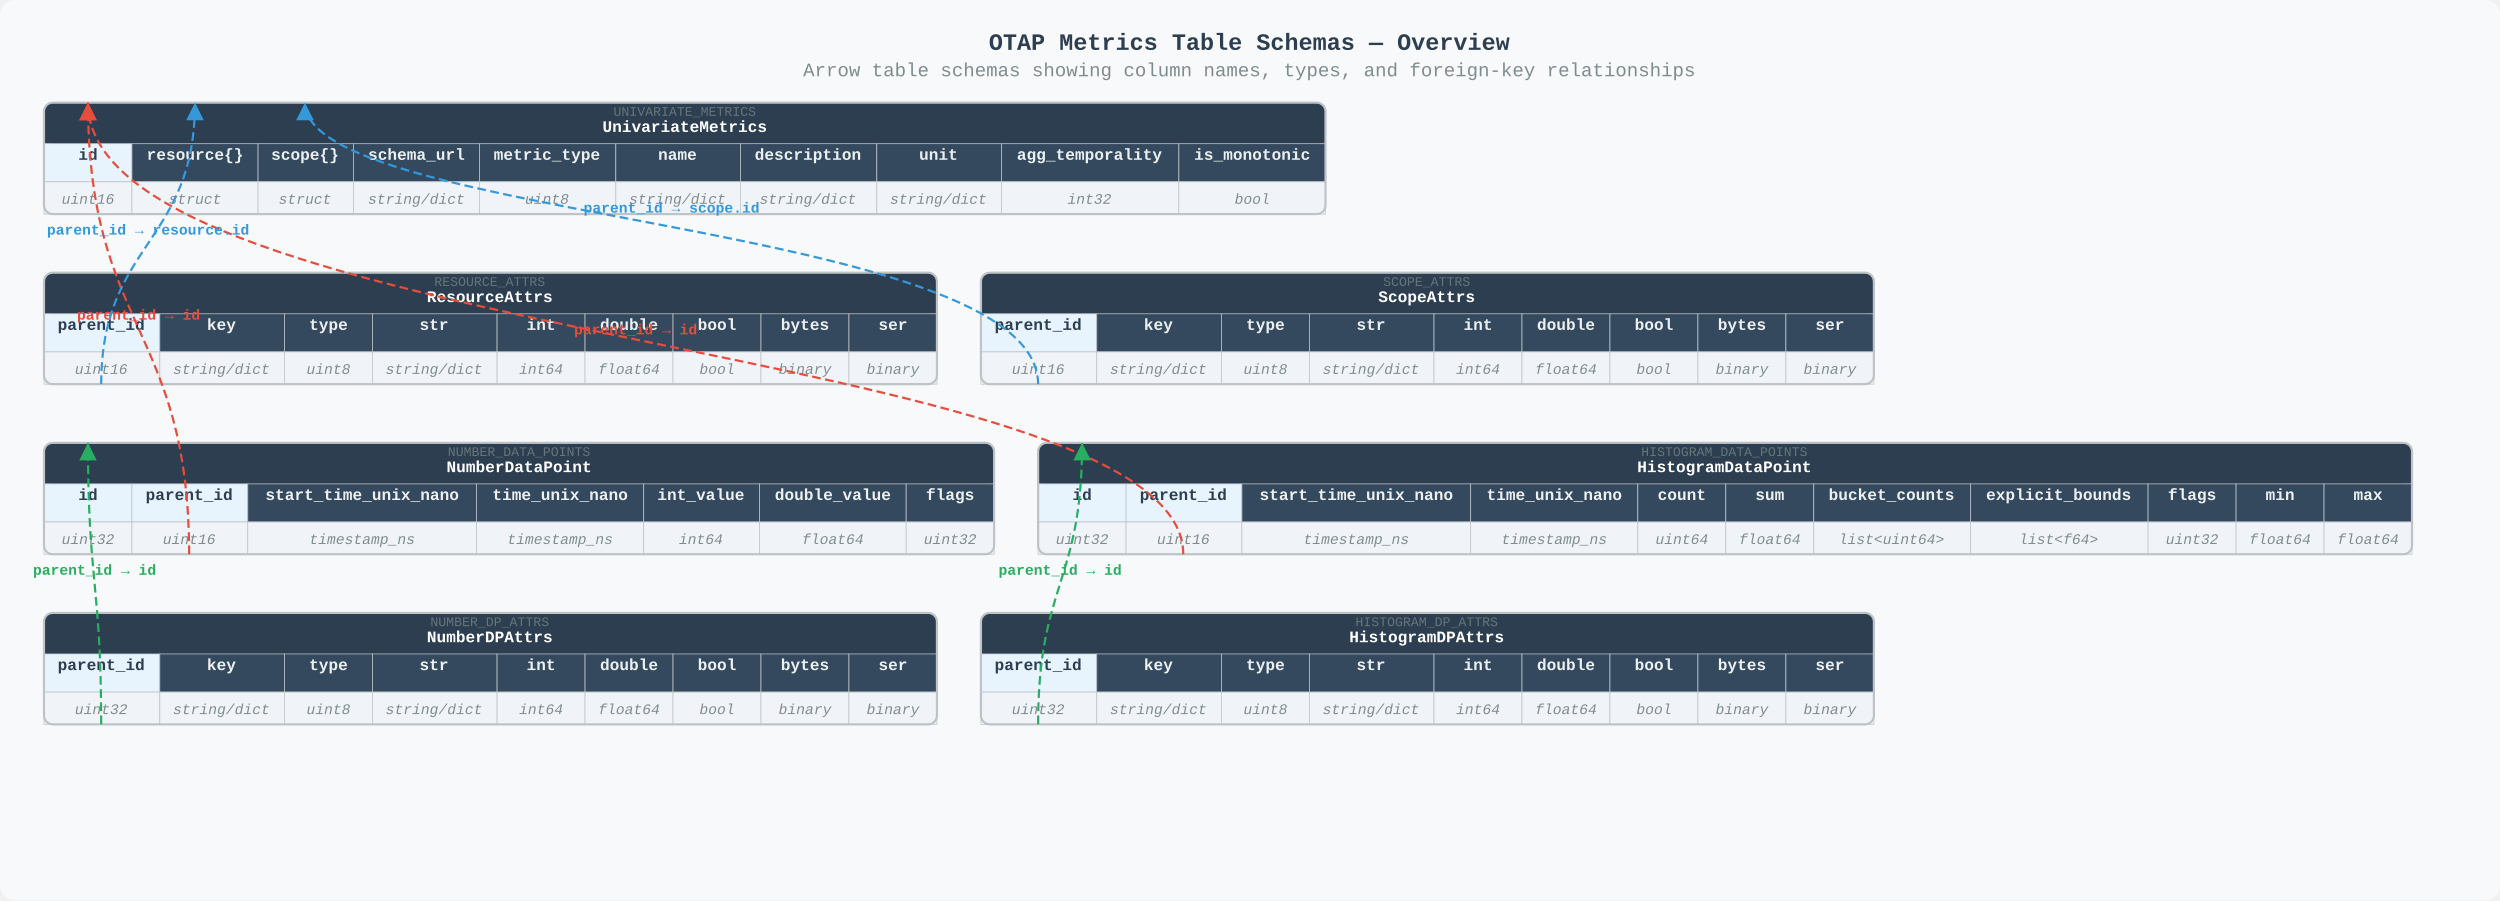
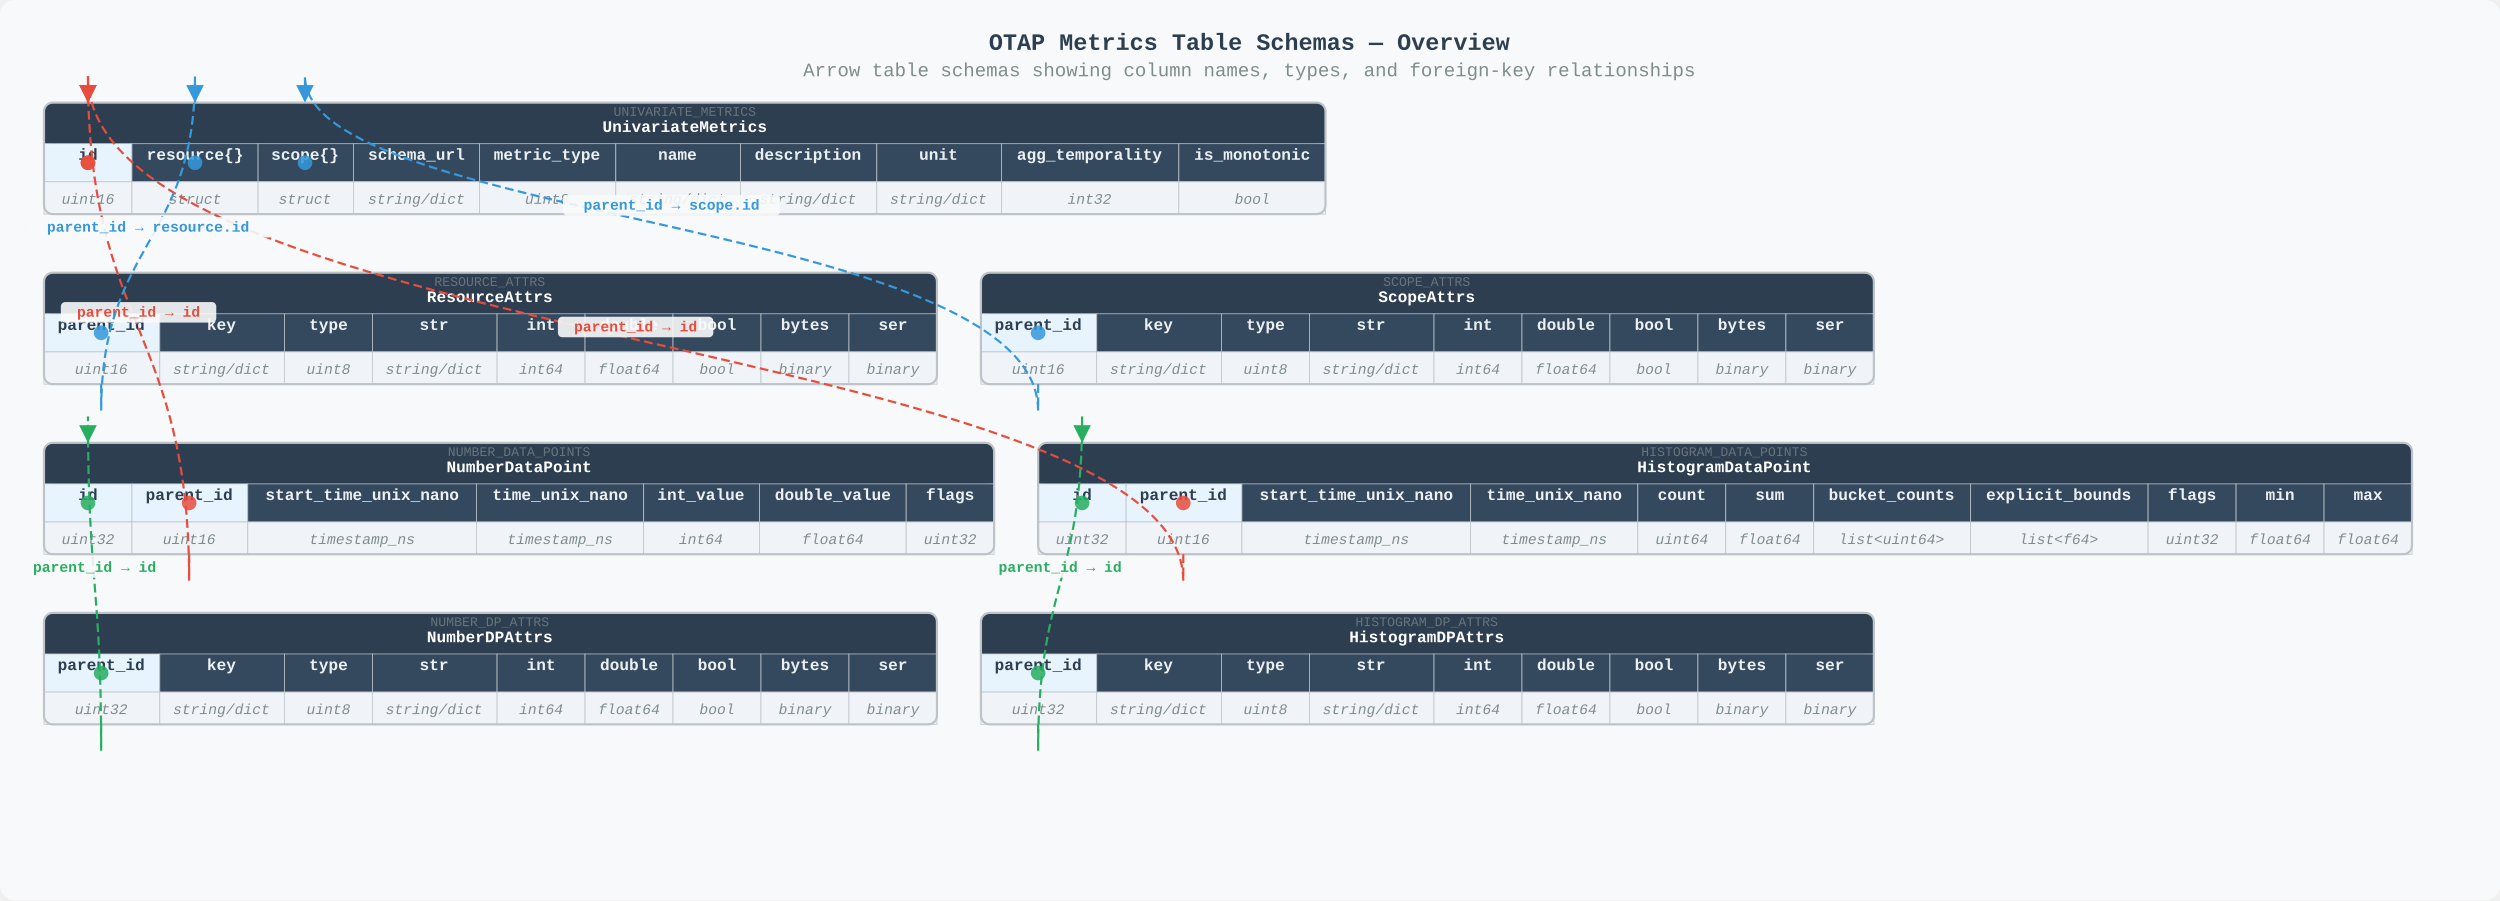
<svg xmlns="http://www.w3.org/2000/svg" viewBox="0 0 1705 614" width="1705" height="614">
  <defs>
-     <marker id="ah-27ae60" markerWidth="8" markerHeight="8" refX="8" refY="4" orient="auto">
-       <polygon points="0 0, 8 4, 0 8" fill="#27ae60" />
-     </marker>
    <marker id="ah-e74c3c" markerWidth="8" markerHeight="8" refX="8" refY="4" orient="auto">
      <polygon points="0 0, 8 4, 0 8" fill="#e74c3c" />
    </marker>
    <marker id="ah-3498db" markerWidth="8" markerHeight="8" refX="8" refY="4" orient="auto">
      <polygon points="0 0, 8 4, 0 8" fill="#3498db" />
+     </marker>
+     <marker id="ah-27ae60" markerWidth="8" markerHeight="8" refX="8" refY="4" orient="auto">
+       <polygon points="0 0, 8 4, 0 8" fill="#27ae60" />
    </marker>
  </defs>
  <rect width="1705" height="614" fill="#f8f9fa" rx="10" />
  <text x="852" y="34" text-anchor="middle" fill="#2c3e50" font-family="Consolas, 'Courier New', monospace" font-size="16" font-weight="bold">OTAP Metrics Table Schemas — Overview</text>
  <text x="852" y="52" text-anchor="middle" fill="#7f8c8d" font-family="Consolas, 'Courier New', monospace" font-size="13">Arrow table schemas showing column names, types, and foreign-key relationships</text>
  <rect x="30" y="70" width="874" height="28" rx="6" ry="6" fill="#2c3e50" />
  <rect x="30" y="92" width="874" height="6" fill="#2c3e50" />
  <text x="467" y="90" text-anchor="middle" fill="#ffffff" font-family="Consolas, 'Courier New', monospace" font-size="11" font-weight="bold">UnivariateMetrics</text>
  <text x="467" y="79" text-anchor="middle" fill="#7f8c8d" font-family="Consolas, 'Courier New', monospace" font-size="9" opacity="0.7">UNIVARIATE_METRICS</text>
  <rect x="30" y="98" width="60" height="26" fill="#e8f4fd" stroke="#bdc3c7" stroke-width="0.5" />
  <text x="60" y="109" text-anchor="middle" fill="#2c3e50" font-family="Consolas, 'Courier New', monospace" font-size="11" font-weight="bold">id</text>
  <rect x="90" y="98" width="86" height="26" fill="#34495e" stroke="#bdc3c7" stroke-width="0.5" />
  <text x="133" y="109" text-anchor="middle" fill="#ecf0f1" font-family="Consolas, 'Courier New', monospace" font-size="11" font-weight="bold">resource{}</text>
  <rect x="176" y="98" width="65" height="26" fill="#34495e" stroke="#bdc3c7" stroke-width="0.5" />
  <text x="208" y="109" text-anchor="middle" fill="#ecf0f1" font-family="Consolas, 'Courier New', monospace" font-size="11" font-weight="bold">scope{}</text>
  <rect x="241" y="98" width="86" height="26" fill="#34495e" stroke="#bdc3c7" stroke-width="0.5" />
  <text x="284" y="109" text-anchor="middle" fill="#ecf0f1" font-family="Consolas, 'Courier New', monospace" font-size="11" font-weight="bold">schema_url</text>
  <rect x="327" y="98" width="93" height="26" fill="#34495e" stroke="#bdc3c7" stroke-width="0.5" />
  <text x="373" y="109" text-anchor="middle" fill="#ecf0f1" font-family="Consolas, 'Courier New', monospace" font-size="11" font-weight="bold">metric_type</text>
  <rect x="420" y="98" width="85" height="26" fill="#34495e" stroke="#bdc3c7" stroke-width="0.5" />
  <text x="462" y="109" text-anchor="middle" fill="#ecf0f1" font-family="Consolas, 'Courier New', monospace" font-size="11" font-weight="bold">name</text>
  <rect x="505" y="98" width="93" height="26" fill="#34495e" stroke="#bdc3c7" stroke-width="0.5" />
  <text x="551" y="109" text-anchor="middle" fill="#ecf0f1" font-family="Consolas, 'Courier New', monospace" font-size="11" font-weight="bold">description</text>
  <rect x="598" y="98" width="85" height="26" fill="#34495e" stroke="#bdc3c7" stroke-width="0.5" />
  <text x="640" y="109" text-anchor="middle" fill="#ecf0f1" font-family="Consolas, 'Courier New', monospace" font-size="11" font-weight="bold">unit</text>
  <rect x="683" y="98" width="121" height="26" fill="#34495e" stroke="#bdc3c7" stroke-width="0.5" />
  <text x="743" y="109" text-anchor="middle" fill="#ecf0f1" font-family="Consolas, 'Courier New', monospace" font-size="11" font-weight="bold">agg_temporality</text>
  <rect x="804" y="98" width="100" height="26" fill="#34495e" stroke="#bdc3c7" stroke-width="0.5" />
  <text x="854" y="109" text-anchor="middle" fill="#ecf0f1" font-family="Consolas, 'Courier New', monospace" font-size="11" font-weight="bold">is_monotonic</text>
  <rect x="30" y="124" width="60" height="22" fill="#f0f4f8" stroke="#bdc3c7" stroke-width="0.5" />
  <text x="60" y="139" text-anchor="middle" fill="#7f8c8d" font-family="Consolas, 'Courier New', monospace" font-size="10" font-style="italic">uint16</text>
  <rect x="90" y="124" width="86" height="22" fill="#f0f4f8" stroke="#bdc3c7" stroke-width="0.5" />
  <text x="133" y="139" text-anchor="middle" fill="#7f8c8d" font-family="Consolas, 'Courier New', monospace" font-size="10" font-style="italic">struct</text>
  <rect x="176" y="124" width="65" height="22" fill="#f0f4f8" stroke="#bdc3c7" stroke-width="0.5" />
  <text x="208" y="139" text-anchor="middle" fill="#7f8c8d" font-family="Consolas, 'Courier New', monospace" font-size="10" font-style="italic">struct</text>
  <rect x="241" y="124" width="86" height="22" fill="#f0f4f8" stroke="#bdc3c7" stroke-width="0.5" />
  <text x="284" y="139" text-anchor="middle" fill="#7f8c8d" font-family="Consolas, 'Courier New', monospace" font-size="10" font-style="italic">string/dict</text>
  <rect x="327" y="124" width="93" height="22" fill="#f0f4f8" stroke="#bdc3c7" stroke-width="0.5" />
  <text x="373" y="139" text-anchor="middle" fill="#7f8c8d" font-family="Consolas, 'Courier New', monospace" font-size="10" font-style="italic">uint8</text>
  <rect x="420" y="124" width="85" height="22" fill="#f0f4f8" stroke="#bdc3c7" stroke-width="0.5" />
  <text x="462" y="139" text-anchor="middle" fill="#7f8c8d" font-family="Consolas, 'Courier New', monospace" font-size="10" font-style="italic">string/dict</text>
  <rect x="505" y="124" width="93" height="22" fill="#f0f4f8" stroke="#bdc3c7" stroke-width="0.5" />
  <text x="551" y="139" text-anchor="middle" fill="#7f8c8d" font-family="Consolas, 'Courier New', monospace" font-size="10" font-style="italic">string/dict</text>
  <rect x="598" y="124" width="85" height="22" fill="#f0f4f8" stroke="#bdc3c7" stroke-width="0.5" />
  <text x="640" y="139" text-anchor="middle" fill="#7f8c8d" font-family="Consolas, 'Courier New', monospace" font-size="10" font-style="italic">string/dict</text>
  <rect x="683" y="124" width="121" height="22" fill="#f0f4f8" stroke="#bdc3c7" stroke-width="0.5" />
  <text x="743" y="139" text-anchor="middle" fill="#7f8c8d" font-family="Consolas, 'Courier New', monospace" font-size="10" font-style="italic">int32</text>
  <rect x="804" y="124" width="100" height="22" fill="#f0f4f8" stroke="#bdc3c7" stroke-width="0.5" />
  <text x="854" y="139" text-anchor="middle" fill="#7f8c8d" font-family="Consolas, 'Courier New', monospace" font-size="10" font-style="italic">bool</text>
  <rect x="30" y="70" width="874" height="76" rx="6" ry="6" fill="none" stroke="#bdc3c7" stroke-width="1.5" />
  <rect x="30" y="186" width="609" height="28" rx="6" ry="6" fill="#2c3e50" />
  <rect x="30" y="208" width="609" height="6" fill="#2c3e50" />
  <text x="334" y="206" text-anchor="middle" fill="#ffffff" font-family="Consolas, 'Courier New', monospace" font-size="11" font-weight="bold">ResourceAttrs</text>
  <text x="334" y="195" text-anchor="middle" fill="#7f8c8d" font-family="Consolas, 'Courier New', monospace" font-size="9" opacity="0.7">RESOURCE_ATTRS</text>
  <rect x="30" y="214" width="79" height="26" fill="#e8f4fd" stroke="#bdc3c7" stroke-width="0.5" />
  <text x="69" y="225" text-anchor="middle" fill="#2c3e50" font-family="Consolas, 'Courier New', monospace" font-size="11" font-weight="bold">parent_id</text>
  <rect x="109" y="214" width="85" height="26" fill="#34495e" stroke="#bdc3c7" stroke-width="0.5" />
  <text x="151" y="225" text-anchor="middle" fill="#ecf0f1" font-family="Consolas, 'Courier New', monospace" font-size="11" font-weight="bold">key</text>
  <rect x="194" y="214" width="60" height="26" fill="#34495e" stroke="#bdc3c7" stroke-width="0.5" />
  <text x="224" y="225" text-anchor="middle" fill="#ecf0f1" font-family="Consolas, 'Courier New', monospace" font-size="11" font-weight="bold">type</text>
  <rect x="254" y="214" width="85" height="26" fill="#34495e" stroke="#bdc3c7" stroke-width="0.5" />
  <text x="296" y="225" text-anchor="middle" fill="#ecf0f1" font-family="Consolas, 'Courier New', monospace" font-size="11" font-weight="bold">str</text>
  <rect x="339" y="214" width="60" height="26" fill="#34495e" stroke="#bdc3c7" stroke-width="0.5" />
  <text x="369" y="225" text-anchor="middle" fill="#ecf0f1" font-family="Consolas, 'Courier New', monospace" font-size="11" font-weight="bold">int</text>
  <rect x="399" y="214" width="60" height="26" fill="#34495e" stroke="#bdc3c7" stroke-width="0.5" />
  <text x="429" y="225" text-anchor="middle" fill="#ecf0f1" font-family="Consolas, 'Courier New', monospace" font-size="11" font-weight="bold">double</text>
  <rect x="459" y="214" width="60" height="26" fill="#34495e" stroke="#bdc3c7" stroke-width="0.5" />
  <text x="489" y="225" text-anchor="middle" fill="#ecf0f1" font-family="Consolas, 'Courier New', monospace" font-size="11" font-weight="bold">bool</text>
  <rect x="519" y="214" width="60" height="26" fill="#34495e" stroke="#bdc3c7" stroke-width="0.5" />
  <text x="549" y="225" text-anchor="middle" fill="#ecf0f1" font-family="Consolas, 'Courier New', monospace" font-size="11" font-weight="bold">bytes</text>
  <rect x="579" y="214" width="60" height="26" fill="#34495e" stroke="#bdc3c7" stroke-width="0.5" />
  <text x="609" y="225" text-anchor="middle" fill="#ecf0f1" font-family="Consolas, 'Courier New', monospace" font-size="11" font-weight="bold">ser</text>
  <rect x="30" y="240" width="79" height="22" fill="#f0f4f8" stroke="#bdc3c7" stroke-width="0.5" />
  <text x="69" y="255" text-anchor="middle" fill="#7f8c8d" font-family="Consolas, 'Courier New', monospace" font-size="10" font-style="italic">uint16</text>
  <rect x="109" y="240" width="85" height="22" fill="#f0f4f8" stroke="#bdc3c7" stroke-width="0.5" />
  <text x="151" y="255" text-anchor="middle" fill="#7f8c8d" font-family="Consolas, 'Courier New', monospace" font-size="10" font-style="italic">string/dict</text>
  <rect x="194" y="240" width="60" height="22" fill="#f0f4f8" stroke="#bdc3c7" stroke-width="0.5" />
  <text x="224" y="255" text-anchor="middle" fill="#7f8c8d" font-family="Consolas, 'Courier New', monospace" font-size="10" font-style="italic">uint8</text>
  <rect x="254" y="240" width="85" height="22" fill="#f0f4f8" stroke="#bdc3c7" stroke-width="0.5" />
  <text x="296" y="255" text-anchor="middle" fill="#7f8c8d" font-family="Consolas, 'Courier New', monospace" font-size="10" font-style="italic">string/dict</text>
  <rect x="339" y="240" width="60" height="22" fill="#f0f4f8" stroke="#bdc3c7" stroke-width="0.5" />
  <text x="369" y="255" text-anchor="middle" fill="#7f8c8d" font-family="Consolas, 'Courier New', monospace" font-size="10" font-style="italic">int64</text>
  <rect x="399" y="240" width="60" height="22" fill="#f0f4f8" stroke="#bdc3c7" stroke-width="0.5" />
  <text x="429" y="255" text-anchor="middle" fill="#7f8c8d" font-family="Consolas, 'Courier New', monospace" font-size="10" font-style="italic">float64</text>
  <rect x="459" y="240" width="60" height="22" fill="#f0f4f8" stroke="#bdc3c7" stroke-width="0.5" />
  <text x="489" y="255" text-anchor="middle" fill="#7f8c8d" font-family="Consolas, 'Courier New', monospace" font-size="10" font-style="italic">bool</text>
  <rect x="519" y="240" width="60" height="22" fill="#f0f4f8" stroke="#bdc3c7" stroke-width="0.5" />
  <text x="549" y="255" text-anchor="middle" fill="#7f8c8d" font-family="Consolas, 'Courier New', monospace" font-size="10" font-style="italic">binary</text>
  <rect x="579" y="240" width="60" height="22" fill="#f0f4f8" stroke="#bdc3c7" stroke-width="0.5" />
  <text x="609" y="255" text-anchor="middle" fill="#7f8c8d" font-family="Consolas, 'Courier New', monospace" font-size="10" font-style="italic">binary</text>
  <rect x="30" y="186" width="609" height="76" rx="6" ry="6" fill="none" stroke="#bdc3c7" stroke-width="1.5" />
  <rect x="669" y="186" width="609" height="28" rx="6" ry="6" fill="#2c3e50" />
  <rect x="669" y="208" width="609" height="6" fill="#2c3e50" />
  <text x="973" y="206" text-anchor="middle" fill="#ffffff" font-family="Consolas, 'Courier New', monospace" font-size="11" font-weight="bold">ScopeAttrs</text>
  <text x="973" y="195" text-anchor="middle" fill="#7f8c8d" font-family="Consolas, 'Courier New', monospace" font-size="9" opacity="0.7">SCOPE_ATTRS</text>
  <rect x="669" y="214" width="79" height="26" fill="#e8f4fd" stroke="#bdc3c7" stroke-width="0.5" />
  <text x="708" y="225" text-anchor="middle" fill="#2c3e50" font-family="Consolas, 'Courier New', monospace" font-size="11" font-weight="bold">parent_id</text>
  <rect x="748" y="214" width="85" height="26" fill="#34495e" stroke="#bdc3c7" stroke-width="0.5" />
  <text x="790" y="225" text-anchor="middle" fill="#ecf0f1" font-family="Consolas, 'Courier New', monospace" font-size="11" font-weight="bold">key</text>
  <rect x="833" y="214" width="60" height="26" fill="#34495e" stroke="#bdc3c7" stroke-width="0.5" />
  <text x="863" y="225" text-anchor="middle" fill="#ecf0f1" font-family="Consolas, 'Courier New', monospace" font-size="11" font-weight="bold">type</text>
  <rect x="893" y="214" width="85" height="26" fill="#34495e" stroke="#bdc3c7" stroke-width="0.5" />
  <text x="935" y="225" text-anchor="middle" fill="#ecf0f1" font-family="Consolas, 'Courier New', monospace" font-size="11" font-weight="bold">str</text>
  <rect x="978" y="214" width="60" height="26" fill="#34495e" stroke="#bdc3c7" stroke-width="0.5" />
  <text x="1008" y="225" text-anchor="middle" fill="#ecf0f1" font-family="Consolas, 'Courier New', monospace" font-size="11" font-weight="bold">int</text>
  <rect x="1038" y="214" width="60" height="26" fill="#34495e" stroke="#bdc3c7" stroke-width="0.5" />
  <text x="1068" y="225" text-anchor="middle" fill="#ecf0f1" font-family="Consolas, 'Courier New', monospace" font-size="11" font-weight="bold">double</text>
  <rect x="1098" y="214" width="60" height="26" fill="#34495e" stroke="#bdc3c7" stroke-width="0.5" />
  <text x="1128" y="225" text-anchor="middle" fill="#ecf0f1" font-family="Consolas, 'Courier New', monospace" font-size="11" font-weight="bold">bool</text>
  <rect x="1158" y="214" width="60" height="26" fill="#34495e" stroke="#bdc3c7" stroke-width="0.5" />
  <text x="1188" y="225" text-anchor="middle" fill="#ecf0f1" font-family="Consolas, 'Courier New', monospace" font-size="11" font-weight="bold">bytes</text>
  <rect x="1218" y="214" width="60" height="26" fill="#34495e" stroke="#bdc3c7" stroke-width="0.5" />
  <text x="1248" y="225" text-anchor="middle" fill="#ecf0f1" font-family="Consolas, 'Courier New', monospace" font-size="11" font-weight="bold">ser</text>
  <rect x="669" y="240" width="79" height="22" fill="#f0f4f8" stroke="#bdc3c7" stroke-width="0.5" />
  <text x="708" y="255" text-anchor="middle" fill="#7f8c8d" font-family="Consolas, 'Courier New', monospace" font-size="10" font-style="italic">uint16</text>
  <rect x="748" y="240" width="85" height="22" fill="#f0f4f8" stroke="#bdc3c7" stroke-width="0.5" />
  <text x="790" y="255" text-anchor="middle" fill="#7f8c8d" font-family="Consolas, 'Courier New', monospace" font-size="10" font-style="italic">string/dict</text>
  <rect x="833" y="240" width="60" height="22" fill="#f0f4f8" stroke="#bdc3c7" stroke-width="0.5" />
  <text x="863" y="255" text-anchor="middle" fill="#7f8c8d" font-family="Consolas, 'Courier New', monospace" font-size="10" font-style="italic">uint8</text>
  <rect x="893" y="240" width="85" height="22" fill="#f0f4f8" stroke="#bdc3c7" stroke-width="0.5" />
  <text x="935" y="255" text-anchor="middle" fill="#7f8c8d" font-family="Consolas, 'Courier New', monospace" font-size="10" font-style="italic">string/dict</text>
  <rect x="978" y="240" width="60" height="22" fill="#f0f4f8" stroke="#bdc3c7" stroke-width="0.5" />
  <text x="1008" y="255" text-anchor="middle" fill="#7f8c8d" font-family="Consolas, 'Courier New', monospace" font-size="10" font-style="italic">int64</text>
  <rect x="1038" y="240" width="60" height="22" fill="#f0f4f8" stroke="#bdc3c7" stroke-width="0.5" />
  <text x="1068" y="255" text-anchor="middle" fill="#7f8c8d" font-family="Consolas, 'Courier New', monospace" font-size="10" font-style="italic">float64</text>
  <rect x="1098" y="240" width="60" height="22" fill="#f0f4f8" stroke="#bdc3c7" stroke-width="0.5" />
  <text x="1128" y="255" text-anchor="middle" fill="#7f8c8d" font-family="Consolas, 'Courier New', monospace" font-size="10" font-style="italic">bool</text>
  <rect x="1158" y="240" width="60" height="22" fill="#f0f4f8" stroke="#bdc3c7" stroke-width="0.5" />
  <text x="1188" y="255" text-anchor="middle" fill="#7f8c8d" font-family="Consolas, 'Courier New', monospace" font-size="10" font-style="italic">binary</text>
  <rect x="1218" y="240" width="60" height="22" fill="#f0f4f8" stroke="#bdc3c7" stroke-width="0.5" />
  <text x="1248" y="255" text-anchor="middle" fill="#7f8c8d" font-family="Consolas, 'Courier New', monospace" font-size="10" font-style="italic">binary</text>
  <rect x="669" y="186" width="609" height="76" rx="6" ry="6" fill="none" stroke="#bdc3c7" stroke-width="1.5" />
  <rect x="30" y="302" width="648" height="28" rx="6" ry="6" fill="#2c3e50" />
  <rect x="30" y="324" width="648" height="6" fill="#2c3e50" />
  <text x="354" y="322" text-anchor="middle" fill="#ffffff" font-family="Consolas, 'Courier New', monospace" font-size="11" font-weight="bold">NumberDataPoint</text>
  <text x="354" y="311" text-anchor="middle" fill="#7f8c8d" font-family="Consolas, 'Courier New', monospace" font-size="9" opacity="0.7">NUMBER_DATA_POINTS</text>
  <rect x="30" y="330" width="60" height="26" fill="#e8f4fd" stroke="#bdc3c7" stroke-width="0.5" />
  <text x="60" y="341" text-anchor="middle" fill="#2c3e50" font-family="Consolas, 'Courier New', monospace" font-size="11" font-weight="bold">id</text>
  <rect x="90" y="330" width="79" height="26" fill="#e8f4fd" stroke="#bdc3c7" stroke-width="0.5" />
  <text x="129" y="341" text-anchor="middle" fill="#2c3e50" font-family="Consolas, 'Courier New', monospace" font-size="11" font-weight="bold">parent_id</text>
  <rect x="169" y="330" width="156" height="26" fill="#34495e" stroke="#bdc3c7" stroke-width="0.5" />
  <text x="247" y="341" text-anchor="middle" fill="#ecf0f1" font-family="Consolas, 'Courier New', monospace" font-size="11" font-weight="bold">start_time_unix_nano</text>
  <rect x="325" y="330" width="114" height="26" fill="#34495e" stroke="#bdc3c7" stroke-width="0.5" />
  <text x="382" y="341" text-anchor="middle" fill="#ecf0f1" font-family="Consolas, 'Courier New', monospace" font-size="11" font-weight="bold">time_unix_nano</text>
  <rect x="439" y="330" width="79" height="26" fill="#34495e" stroke="#bdc3c7" stroke-width="0.5" />
  <text x="478" y="341" text-anchor="middle" fill="#ecf0f1" font-family="Consolas, 'Courier New', monospace" font-size="11" font-weight="bold">int_value</text>
  <rect x="518" y="330" width="100" height="26" fill="#34495e" stroke="#bdc3c7" stroke-width="0.5" />
  <text x="568" y="341" text-anchor="middle" fill="#ecf0f1" font-family="Consolas, 'Courier New', monospace" font-size="11" font-weight="bold">double_value</text>
  <rect x="618" y="330" width="60" height="26" fill="#34495e" stroke="#bdc3c7" stroke-width="0.5" />
  <text x="648" y="341" text-anchor="middle" fill="#ecf0f1" font-family="Consolas, 'Courier New', monospace" font-size="11" font-weight="bold">flags</text>
  <rect x="30" y="356" width="60" height="22" fill="#f0f4f8" stroke="#bdc3c7" stroke-width="0.5" />
  <text x="60" y="371" text-anchor="middle" fill="#7f8c8d" font-family="Consolas, 'Courier New', monospace" font-size="10" font-style="italic">uint32</text>
  <rect x="90" y="356" width="79" height="22" fill="#f0f4f8" stroke="#bdc3c7" stroke-width="0.5" />
  <text x="129" y="371" text-anchor="middle" fill="#7f8c8d" font-family="Consolas, 'Courier New', monospace" font-size="10" font-style="italic">uint16</text>
  <rect x="169" y="356" width="156" height="22" fill="#f0f4f8" stroke="#bdc3c7" stroke-width="0.5" />
  <text x="247" y="371" text-anchor="middle" fill="#7f8c8d" font-family="Consolas, 'Courier New', monospace" font-size="10" font-style="italic">timestamp_ns</text>
  <rect x="325" y="356" width="114" height="22" fill="#f0f4f8" stroke="#bdc3c7" stroke-width="0.5" />
  <text x="382" y="371" text-anchor="middle" fill="#7f8c8d" font-family="Consolas, 'Courier New', monospace" font-size="10" font-style="italic">timestamp_ns</text>
  <rect x="439" y="356" width="79" height="22" fill="#f0f4f8" stroke="#bdc3c7" stroke-width="0.5" />
  <text x="478" y="371" text-anchor="middle" fill="#7f8c8d" font-family="Consolas, 'Courier New', monospace" font-size="10" font-style="italic">int64</text>
  <rect x="518" y="356" width="100" height="22" fill="#f0f4f8" stroke="#bdc3c7" stroke-width="0.5" />
  <text x="568" y="371" text-anchor="middle" fill="#7f8c8d" font-family="Consolas, 'Courier New', monospace" font-size="10" font-style="italic">float64</text>
  <rect x="618" y="356" width="60" height="22" fill="#f0f4f8" stroke="#bdc3c7" stroke-width="0.5" />
  <text x="648" y="371" text-anchor="middle" fill="#7f8c8d" font-family="Consolas, 'Courier New', monospace" font-size="10" font-style="italic">uint32</text>
  <rect x="30" y="302" width="648" height="76" rx="6" ry="6" fill="none" stroke="#bdc3c7" stroke-width="1.5" />
  <rect x="708" y="302" width="937" height="28" rx="6" ry="6" fill="#2c3e50" />
  <rect x="708" y="324" width="937" height="6" fill="#2c3e50" />
  <text x="1176" y="322" text-anchor="middle" fill="#ffffff" font-family="Consolas, 'Courier New', monospace" font-size="11" font-weight="bold">HistogramDataPoint</text>
  <text x="1176" y="311" text-anchor="middle" fill="#7f8c8d" font-family="Consolas, 'Courier New', monospace" font-size="9" opacity="0.7">HISTOGRAM_DATA_POINTS</text>
  <rect x="708" y="330" width="60" height="26" fill="#e8f4fd" stroke="#bdc3c7" stroke-width="0.5" />
  <text x="738" y="341" text-anchor="middle" fill="#2c3e50" font-family="Consolas, 'Courier New', monospace" font-size="11" font-weight="bold">id</text>
  <rect x="768" y="330" width="79" height="26" fill="#e8f4fd" stroke="#bdc3c7" stroke-width="0.5" />
  <text x="807" y="341" text-anchor="middle" fill="#2c3e50" font-family="Consolas, 'Courier New', monospace" font-size="11" font-weight="bold">parent_id</text>
  <rect x="847" y="330" width="156" height="26" fill="#34495e" stroke="#bdc3c7" stroke-width="0.5" />
  <text x="925" y="341" text-anchor="middle" fill="#ecf0f1" font-family="Consolas, 'Courier New', monospace" font-size="11" font-weight="bold">start_time_unix_nano</text>
  <rect x="1003" y="330" width="114" height="26" fill="#34495e" stroke="#bdc3c7" stroke-width="0.5" />
  <text x="1060" y="341" text-anchor="middle" fill="#ecf0f1" font-family="Consolas, 'Courier New', monospace" font-size="11" font-weight="bold">time_unix_nano</text>
  <rect x="1117" y="330" width="60" height="26" fill="#34495e" stroke="#bdc3c7" stroke-width="0.5" />
  <text x="1147" y="341" text-anchor="middle" fill="#ecf0f1" font-family="Consolas, 'Courier New', monospace" font-size="11" font-weight="bold">count</text>
  <rect x="1177" y="330" width="60" height="26" fill="#34495e" stroke="#bdc3c7" stroke-width="0.5" />
  <text x="1207" y="341" text-anchor="middle" fill="#ecf0f1" font-family="Consolas, 'Courier New', monospace" font-size="11" font-weight="bold">sum</text>
  <rect x="1237" y="330" width="107" height="26" fill="#34495e" stroke="#bdc3c7" stroke-width="0.5" />
  <text x="1290" y="341" text-anchor="middle" fill="#ecf0f1" font-family="Consolas, 'Courier New', monospace" font-size="11" font-weight="bold">bucket_counts</text>
  <rect x="1344" y="330" width="121" height="26" fill="#34495e" stroke="#bdc3c7" stroke-width="0.5" />
  <text x="1404" y="341" text-anchor="middle" fill="#ecf0f1" font-family="Consolas, 'Courier New', monospace" font-size="11" font-weight="bold">explicit_bounds</text>
  <rect x="1465" y="330" width="60" height="26" fill="#34495e" stroke="#bdc3c7" stroke-width="0.5" />
  <text x="1495" y="341" text-anchor="middle" fill="#ecf0f1" font-family="Consolas, 'Courier New', monospace" font-size="11" font-weight="bold">flags</text>
  <rect x="1525" y="330" width="60" height="26" fill="#34495e" stroke="#bdc3c7" stroke-width="0.5" />
  <text x="1555" y="341" text-anchor="middle" fill="#ecf0f1" font-family="Consolas, 'Courier New', monospace" font-size="11" font-weight="bold">min</text>
  <rect x="1585" y="330" width="60" height="26" fill="#34495e" stroke="#bdc3c7" stroke-width="0.5" />
  <text x="1615" y="341" text-anchor="middle" fill="#ecf0f1" font-family="Consolas, 'Courier New', monospace" font-size="11" font-weight="bold">max</text>
  <rect x="708" y="356" width="60" height="22" fill="#f0f4f8" stroke="#bdc3c7" stroke-width="0.5" />
  <text x="738" y="371" text-anchor="middle" fill="#7f8c8d" font-family="Consolas, 'Courier New', monospace" font-size="10" font-style="italic">uint32</text>
  <rect x="768" y="356" width="79" height="22" fill="#f0f4f8" stroke="#bdc3c7" stroke-width="0.5" />
  <text x="807" y="371" text-anchor="middle" fill="#7f8c8d" font-family="Consolas, 'Courier New', monospace" font-size="10" font-style="italic">uint16</text>
  <rect x="847" y="356" width="156" height="22" fill="#f0f4f8" stroke="#bdc3c7" stroke-width="0.5" />
  <text x="925" y="371" text-anchor="middle" fill="#7f8c8d" font-family="Consolas, 'Courier New', monospace" font-size="10" font-style="italic">timestamp_ns</text>
  <rect x="1003" y="356" width="114" height="22" fill="#f0f4f8" stroke="#bdc3c7" stroke-width="0.5" />
  <text x="1060" y="371" text-anchor="middle" fill="#7f8c8d" font-family="Consolas, 'Courier New', monospace" font-size="10" font-style="italic">timestamp_ns</text>
  <rect x="1117" y="356" width="60" height="22" fill="#f0f4f8" stroke="#bdc3c7" stroke-width="0.5" />
  <text x="1147" y="371" text-anchor="middle" fill="#7f8c8d" font-family="Consolas, 'Courier New', monospace" font-size="10" font-style="italic">uint64</text>
  <rect x="1177" y="356" width="60" height="22" fill="#f0f4f8" stroke="#bdc3c7" stroke-width="0.5" />
  <text x="1207" y="371" text-anchor="middle" fill="#7f8c8d" font-family="Consolas, 'Courier New', monospace" font-size="10" font-style="italic">float64</text>
  <rect x="1237" y="356" width="107" height="22" fill="#f0f4f8" stroke="#bdc3c7" stroke-width="0.5" />
  <text x="1290" y="371" text-anchor="middle" fill="#7f8c8d" font-family="Consolas, 'Courier New', monospace" font-size="10" font-style="italic">list&lt;uint64&gt;</text>
  <rect x="1344" y="356" width="121" height="22" fill="#f0f4f8" stroke="#bdc3c7" stroke-width="0.5" />
  <text x="1404" y="371" text-anchor="middle" fill="#7f8c8d" font-family="Consolas, 'Courier New', monospace" font-size="10" font-style="italic">list&lt;f64&gt;</text>
  <rect x="1465" y="356" width="60" height="22" fill="#f0f4f8" stroke="#bdc3c7" stroke-width="0.5" />
  <text x="1495" y="371" text-anchor="middle" fill="#7f8c8d" font-family="Consolas, 'Courier New', monospace" font-size="10" font-style="italic">uint32</text>
  <rect x="1525" y="356" width="60" height="22" fill="#f0f4f8" stroke="#bdc3c7" stroke-width="0.5" />
  <text x="1555" y="371" text-anchor="middle" fill="#7f8c8d" font-family="Consolas, 'Courier New', monospace" font-size="10" font-style="italic">float64</text>
  <rect x="1585" y="356" width="60" height="22" fill="#f0f4f8" stroke="#bdc3c7" stroke-width="0.5" />
  <text x="1615" y="371" text-anchor="middle" fill="#7f8c8d" font-family="Consolas, 'Courier New', monospace" font-size="10" font-style="italic">float64</text>
  <rect x="708" y="302" width="937" height="76" rx="6" ry="6" fill="none" stroke="#bdc3c7" stroke-width="1.5" />
  <rect x="30" y="418" width="609" height="28" rx="6" ry="6" fill="#2c3e50" />
  <rect x="30" y="440" width="609" height="6" fill="#2c3e50" />
  <text x="334" y="438" text-anchor="middle" fill="#ffffff" font-family="Consolas, 'Courier New', monospace" font-size="11" font-weight="bold">NumberDPAttrs</text>
  <text x="334" y="427" text-anchor="middle" fill="#7f8c8d" font-family="Consolas, 'Courier New', monospace" font-size="9" opacity="0.7">NUMBER_DP_ATTRS</text>
  <rect x="30" y="446" width="79" height="26" fill="#e8f4fd" stroke="#bdc3c7" stroke-width="0.5" />
  <text x="69" y="457" text-anchor="middle" fill="#2c3e50" font-family="Consolas, 'Courier New', monospace" font-size="11" font-weight="bold">parent_id</text>
  <rect x="109" y="446" width="85" height="26" fill="#34495e" stroke="#bdc3c7" stroke-width="0.5" />
  <text x="151" y="457" text-anchor="middle" fill="#ecf0f1" font-family="Consolas, 'Courier New', monospace" font-size="11" font-weight="bold">key</text>
  <rect x="194" y="446" width="60" height="26" fill="#34495e" stroke="#bdc3c7" stroke-width="0.5" />
  <text x="224" y="457" text-anchor="middle" fill="#ecf0f1" font-family="Consolas, 'Courier New', monospace" font-size="11" font-weight="bold">type</text>
  <rect x="254" y="446" width="85" height="26" fill="#34495e" stroke="#bdc3c7" stroke-width="0.5" />
  <text x="296" y="457" text-anchor="middle" fill="#ecf0f1" font-family="Consolas, 'Courier New', monospace" font-size="11" font-weight="bold">str</text>
  <rect x="339" y="446" width="60" height="26" fill="#34495e" stroke="#bdc3c7" stroke-width="0.5" />
  <text x="369" y="457" text-anchor="middle" fill="#ecf0f1" font-family="Consolas, 'Courier New', monospace" font-size="11" font-weight="bold">int</text>
  <rect x="399" y="446" width="60" height="26" fill="#34495e" stroke="#bdc3c7" stroke-width="0.5" />
  <text x="429" y="457" text-anchor="middle" fill="#ecf0f1" font-family="Consolas, 'Courier New', monospace" font-size="11" font-weight="bold">double</text>
  <rect x="459" y="446" width="60" height="26" fill="#34495e" stroke="#bdc3c7" stroke-width="0.5" />
  <text x="489" y="457" text-anchor="middle" fill="#ecf0f1" font-family="Consolas, 'Courier New', monospace" font-size="11" font-weight="bold">bool</text>
  <rect x="519" y="446" width="60" height="26" fill="#34495e" stroke="#bdc3c7" stroke-width="0.5" />
  <text x="549" y="457" text-anchor="middle" fill="#ecf0f1" font-family="Consolas, 'Courier New', monospace" font-size="11" font-weight="bold">bytes</text>
  <rect x="579" y="446" width="60" height="26" fill="#34495e" stroke="#bdc3c7" stroke-width="0.5" />
  <text x="609" y="457" text-anchor="middle" fill="#ecf0f1" font-family="Consolas, 'Courier New', monospace" font-size="11" font-weight="bold">ser</text>
  <rect x="30" y="472" width="79" height="22" fill="#f0f4f8" stroke="#bdc3c7" stroke-width="0.5" />
  <text x="69" y="487" text-anchor="middle" fill="#7f8c8d" font-family="Consolas, 'Courier New', monospace" font-size="10" font-style="italic">uint32</text>
  <rect x="109" y="472" width="85" height="22" fill="#f0f4f8" stroke="#bdc3c7" stroke-width="0.5" />
  <text x="151" y="487" text-anchor="middle" fill="#7f8c8d" font-family="Consolas, 'Courier New', monospace" font-size="10" font-style="italic">string/dict</text>
  <rect x="194" y="472" width="60" height="22" fill="#f0f4f8" stroke="#bdc3c7" stroke-width="0.5" />
  <text x="224" y="487" text-anchor="middle" fill="#7f8c8d" font-family="Consolas, 'Courier New', monospace" font-size="10" font-style="italic">uint8</text>
  <rect x="254" y="472" width="85" height="22" fill="#f0f4f8" stroke="#bdc3c7" stroke-width="0.5" />
  <text x="296" y="487" text-anchor="middle" fill="#7f8c8d" font-family="Consolas, 'Courier New', monospace" font-size="10" font-style="italic">string/dict</text>
  <rect x="339" y="472" width="60" height="22" fill="#f0f4f8" stroke="#bdc3c7" stroke-width="0.5" />
  <text x="369" y="487" text-anchor="middle" fill="#7f8c8d" font-family="Consolas, 'Courier New', monospace" font-size="10" font-style="italic">int64</text>
  <rect x="399" y="472" width="60" height="22" fill="#f0f4f8" stroke="#bdc3c7" stroke-width="0.5" />
  <text x="429" y="487" text-anchor="middle" fill="#7f8c8d" font-family="Consolas, 'Courier New', monospace" font-size="10" font-style="italic">float64</text>
  <rect x="459" y="472" width="60" height="22" fill="#f0f4f8" stroke="#bdc3c7" stroke-width="0.5" />
  <text x="489" y="487" text-anchor="middle" fill="#7f8c8d" font-family="Consolas, 'Courier New', monospace" font-size="10" font-style="italic">bool</text>
  <rect x="519" y="472" width="60" height="22" fill="#f0f4f8" stroke="#bdc3c7" stroke-width="0.5" />
  <text x="549" y="487" text-anchor="middle" fill="#7f8c8d" font-family="Consolas, 'Courier New', monospace" font-size="10" font-style="italic">binary</text>
  <rect x="579" y="472" width="60" height="22" fill="#f0f4f8" stroke="#bdc3c7" stroke-width="0.5" />
  <text x="609" y="487" text-anchor="middle" fill="#7f8c8d" font-family="Consolas, 'Courier New', monospace" font-size="10" font-style="italic">binary</text>
  <rect x="30" y="418" width="609" height="76" rx="6" ry="6" fill="none" stroke="#bdc3c7" stroke-width="1.5" />
  <rect x="669" y="418" width="609" height="28" rx="6" ry="6" fill="#2c3e50" />
  <rect x="669" y="440" width="609" height="6" fill="#2c3e50" />
  <text x="973" y="438" text-anchor="middle" fill="#ffffff" font-family="Consolas, 'Courier New', monospace" font-size="11" font-weight="bold">HistogramDPAttrs</text>
  <text x="973" y="427" text-anchor="middle" fill="#7f8c8d" font-family="Consolas, 'Courier New', monospace" font-size="9" opacity="0.7">HISTOGRAM_DP_ATTRS</text>
  <rect x="669" y="446" width="79" height="26" fill="#e8f4fd" stroke="#bdc3c7" stroke-width="0.5" />
  <text x="708" y="457" text-anchor="middle" fill="#2c3e50" font-family="Consolas, 'Courier New', monospace" font-size="11" font-weight="bold">parent_id</text>
  <rect x="748" y="446" width="85" height="26" fill="#34495e" stroke="#bdc3c7" stroke-width="0.5" />
  <text x="790" y="457" text-anchor="middle" fill="#ecf0f1" font-family="Consolas, 'Courier New', monospace" font-size="11" font-weight="bold">key</text>
  <rect x="833" y="446" width="60" height="26" fill="#34495e" stroke="#bdc3c7" stroke-width="0.5" />
  <text x="863" y="457" text-anchor="middle" fill="#ecf0f1" font-family="Consolas, 'Courier New', monospace" font-size="11" font-weight="bold">type</text>
  <rect x="893" y="446" width="85" height="26" fill="#34495e" stroke="#bdc3c7" stroke-width="0.5" />
  <text x="935" y="457" text-anchor="middle" fill="#ecf0f1" font-family="Consolas, 'Courier New', monospace" font-size="11" font-weight="bold">str</text>
  <rect x="978" y="446" width="60" height="26" fill="#34495e" stroke="#bdc3c7" stroke-width="0.5" />
  <text x="1008" y="457" text-anchor="middle" fill="#ecf0f1" font-family="Consolas, 'Courier New', monospace" font-size="11" font-weight="bold">int</text>
  <rect x="1038" y="446" width="60" height="26" fill="#34495e" stroke="#bdc3c7" stroke-width="0.5" />
  <text x="1068" y="457" text-anchor="middle" fill="#ecf0f1" font-family="Consolas, 'Courier New', monospace" font-size="11" font-weight="bold">double</text>
  <rect x="1098" y="446" width="60" height="26" fill="#34495e" stroke="#bdc3c7" stroke-width="0.5" />
  <text x="1128" y="457" text-anchor="middle" fill="#ecf0f1" font-family="Consolas, 'Courier New', monospace" font-size="11" font-weight="bold">bool</text>
  <rect x="1158" y="446" width="60" height="26" fill="#34495e" stroke="#bdc3c7" stroke-width="0.5" />
  <text x="1188" y="457" text-anchor="middle" fill="#ecf0f1" font-family="Consolas, 'Courier New', monospace" font-size="11" font-weight="bold">bytes</text>
  <rect x="1218" y="446" width="60" height="26" fill="#34495e" stroke="#bdc3c7" stroke-width="0.5" />
  <text x="1248" y="457" text-anchor="middle" fill="#ecf0f1" font-family="Consolas, 'Courier New', monospace" font-size="11" font-weight="bold">ser</text>
  <rect x="669" y="472" width="79" height="22" fill="#f0f4f8" stroke="#bdc3c7" stroke-width="0.5" />
  <text x="708" y="487" text-anchor="middle" fill="#7f8c8d" font-family="Consolas, 'Courier New', monospace" font-size="10" font-style="italic">uint32</text>
  <rect x="748" y="472" width="85" height="22" fill="#f0f4f8" stroke="#bdc3c7" stroke-width="0.5" />
  <text x="790" y="487" text-anchor="middle" fill="#7f8c8d" font-family="Consolas, 'Courier New', monospace" font-size="10" font-style="italic">string/dict</text>
  <rect x="833" y="472" width="60" height="22" fill="#f0f4f8" stroke="#bdc3c7" stroke-width="0.5" />
  <text x="863" y="487" text-anchor="middle" fill="#7f8c8d" font-family="Consolas, 'Courier New', monospace" font-size="10" font-style="italic">uint8</text>
  <rect x="893" y="472" width="85" height="22" fill="#f0f4f8" stroke="#bdc3c7" stroke-width="0.5" />
  <text x="935" y="487" text-anchor="middle" fill="#7f8c8d" font-family="Consolas, 'Courier New', monospace" font-size="10" font-style="italic">string/dict</text>
  <rect x="978" y="472" width="60" height="22" fill="#f0f4f8" stroke="#bdc3c7" stroke-width="0.5" />
  <text x="1008" y="487" text-anchor="middle" fill="#7f8c8d" font-family="Consolas, 'Courier New', monospace" font-size="10" font-style="italic">int64</text>
  <rect x="1038" y="472" width="60" height="22" fill="#f0f4f8" stroke="#bdc3c7" stroke-width="0.5" />
  <text x="1068" y="487" text-anchor="middle" fill="#7f8c8d" font-family="Consolas, 'Courier New', monospace" font-size="10" font-style="italic">float64</text>
  <rect x="1098" y="472" width="60" height="22" fill="#f0f4f8" stroke="#bdc3c7" stroke-width="0.5" />
  <text x="1128" y="487" text-anchor="middle" fill="#7f8c8d" font-family="Consolas, 'Courier New', monospace" font-size="10" font-style="italic">bool</text>
  <rect x="1158" y="472" width="60" height="22" fill="#f0f4f8" stroke="#bdc3c7" stroke-width="0.5" />
  <text x="1188" y="487" text-anchor="middle" fill="#7f8c8d" font-family="Consolas, 'Courier New', monospace" font-size="10" font-style="italic">binary</text>
  <rect x="1218" y="472" width="60" height="22" fill="#f0f4f8" stroke="#bdc3c7" stroke-width="0.5" />
  <text x="1248" y="487" text-anchor="middle" fill="#7f8c8d" font-family="Consolas, 'Courier New', monospace" font-size="10" font-style="italic">binary</text>
  <rect x="669" y="418" width="609" height="76" rx="6" ry="6" fill="none" stroke="#bdc3c7" stroke-width="1.5" />
-   <path d="M 129,378 C 129,224.0 60,224.0 60,70" fill="none" stroke="#e74c3c" stroke-width="1.5" stroke-dasharray="6,3" marker-end="url(#ah-e74c3c)" />
-   <text x="94.5" y="218.0" text-anchor="middle" fill="#e74c3c" font-family="Consolas, 'Courier New', monospace" font-size="10" font-weight="bold">parent_id → id</text>
-   <path d="M 807,378 C 807,234.0 60,234.0 60,70" fill="none" stroke="#e74c3c" stroke-width="1.5" stroke-dasharray="6,3" marker-end="url(#ah-e74c3c)" />
-   <text x="433.5" y="228.0" text-anchor="middle" fill="#e74c3c" font-family="Consolas, 'Courier New', monospace" font-size="10" font-weight="bold">parent_id → id</text>
-   <path d="M 69,494 C 69,398.0 60,398.0 60,302" fill="none" stroke="#27ae60" stroke-width="1.5" stroke-dasharray="6,3" marker-end="url(#ah-27ae60)" />
-   <text x="64.5" y="392.0" text-anchor="middle" fill="#27ae60" font-family="Consolas, 'Courier New', monospace" font-size="10" font-weight="bold">parent_id → id</text>
-   <path d="M 708,494 C 708,398.0 738,398.0 738,302" fill="none" stroke="#27ae60" stroke-width="1.5" stroke-dasharray="6,3" marker-end="url(#ah-27ae60)" />
-   <text x="723.0" y="392.0" text-anchor="middle" fill="#27ae60" font-family="Consolas, 'Courier New', monospace" font-size="10" font-weight="bold">parent_id → id</text>
-   <path d="M 69,262 C 69,166.0 133,166.0 133,70" fill="none" stroke="#3498db" stroke-width="1.5" stroke-dasharray="6,3" marker-end="url(#ah-3498db)" />
-   <text x="101.0" y="160.0" text-anchor="middle" fill="#3498db" font-family="Consolas, 'Courier New', monospace" font-size="10" font-weight="bold">parent_id → resource.id</text>
-   <path d="M 708,262 C 708,151.0 208,151.0 208,70" fill="none" stroke="#3498db" stroke-width="1.5" stroke-dasharray="6,3" marker-end="url(#ah-3498db)" />
-   <text x="458.0" y="145.0" text-anchor="middle" fill="#3498db" font-family="Consolas, 'Courier New', monospace" font-size="10" font-weight="bold">parent_id → scope.id</text>
+   <circle cx="129" cy="343" r="5" fill="#e74c3c" opacity="0.85" />
+   <circle cx="60" cy="111" r="5" fill="#e74c3c" opacity="0.85" />
+   <path d="M 129,378 L 129,396 C 129,224.0 60,224.0 60,52 L 60,70" fill="none" stroke="#e74c3c" stroke-width="1.5" stroke-dasharray="6,3" marker-end="url(#ah-e74c3c)" />
+   <rect x="41.5" y="206.0" width="106" height="14" rx="3" fill="#f8f9fa" opacity="0.9" />
+   <text x="94.5" y="216.0" text-anchor="middle" fill="#e74c3c" font-family="Consolas, 'Courier New', monospace" font-size="10" font-weight="bold">parent_id → id</text>
+   <circle cx="807" cy="343" r="5" fill="#e74c3c" opacity="0.85" />
+   <circle cx="60" cy="111" r="5" fill="#e74c3c" opacity="0.85" />
+   <path d="M 807,378 L 807,396 C 807,234.0 60,234.0 60,52 L 60,70" fill="none" stroke="#e74c3c" stroke-width="1.5" stroke-dasharray="6,3" marker-end="url(#ah-e74c3c)" />
+   <rect x="380.5" y="216.0" width="106" height="14" rx="3" fill="#f8f9fa" opacity="0.9" />
+   <text x="433.5" y="226.0" text-anchor="middle" fill="#e74c3c" font-family="Consolas, 'Courier New', monospace" font-size="10" font-weight="bold">parent_id → id</text>
+   <circle cx="69" cy="459" r="5" fill="#27ae60" opacity="0.85" />
+   <circle cx="60" cy="343" r="5" fill="#27ae60" opacity="0.85" />
+   <path d="M 69,494 L 69,512 C 69,398.0 60,398.0 60,284 L 60,302" fill="none" stroke="#27ae60" stroke-width="1.5" stroke-dasharray="6,3" marker-end="url(#ah-27ae60)" />
+   <rect x="11.5" y="380.0" width="106" height="14" rx="3" fill="#f8f9fa" opacity="0.9" />
+   <text x="64.5" y="390.0" text-anchor="middle" fill="#27ae60" font-family="Consolas, 'Courier New', monospace" font-size="10" font-weight="bold">parent_id → id</text>
+   <circle cx="708" cy="459" r="5" fill="#27ae60" opacity="0.85" />
+   <circle cx="738" cy="343" r="5" fill="#27ae60" opacity="0.85" />
+   <path d="M 708,494 L 708,512 C 708,398.0 738,398.0 738,284 L 738,302" fill="none" stroke="#27ae60" stroke-width="1.5" stroke-dasharray="6,3" marker-end="url(#ah-27ae60)" />
+   <rect x="670.0" y="380.0" width="106" height="14" rx="3" fill="#f8f9fa" opacity="0.9" />
+   <text x="723.0" y="390.0" text-anchor="middle" fill="#27ae60" font-family="Consolas, 'Courier New', monospace" font-size="10" font-weight="bold">parent_id → id</text>
+   <circle cx="69" cy="227" r="5" fill="#3498db" opacity="0.85" />
+   <circle cx="133" cy="111" r="5" fill="#3498db" opacity="0.85" />
+   <path d="M 69,262 L 69,280 C 69,166.0 133,166.0 133,52 L 133,70" fill="none" stroke="#3498db" stroke-width="1.5" stroke-dasharray="6,3" marker-end="url(#ah-3498db)" />
+   <rect x="16.5" y="148.0" width="169" height="14" rx="3" fill="#f8f9fa" opacity="0.9" />
+   <text x="101.0" y="158.0" text-anchor="middle" fill="#3498db" font-family="Consolas, 'Courier New', monospace" font-size="10" font-weight="bold">parent_id → resource.id</text>
+   <circle cx="708" cy="227" r="5" fill="#3498db" opacity="0.85" />
+   <circle cx="208" cy="111" r="5" fill="#3498db" opacity="0.85" />
+   <path d="M 708,262 L 708,280 C 708,151.0 208,151.0 208,52 L 208,70" fill="none" stroke="#3498db" stroke-width="1.5" stroke-dasharray="6,3" marker-end="url(#ah-3498db)" />
+   <rect x="384.0" y="133.0" width="148" height="14" rx="3" fill="#f8f9fa" opacity="0.9" />
+   <text x="458.0" y="143.0" text-anchor="middle" fill="#3498db" font-family="Consolas, 'Courier New', monospace" font-size="10" font-weight="bold">parent_id → scope.id</text>
</svg>
